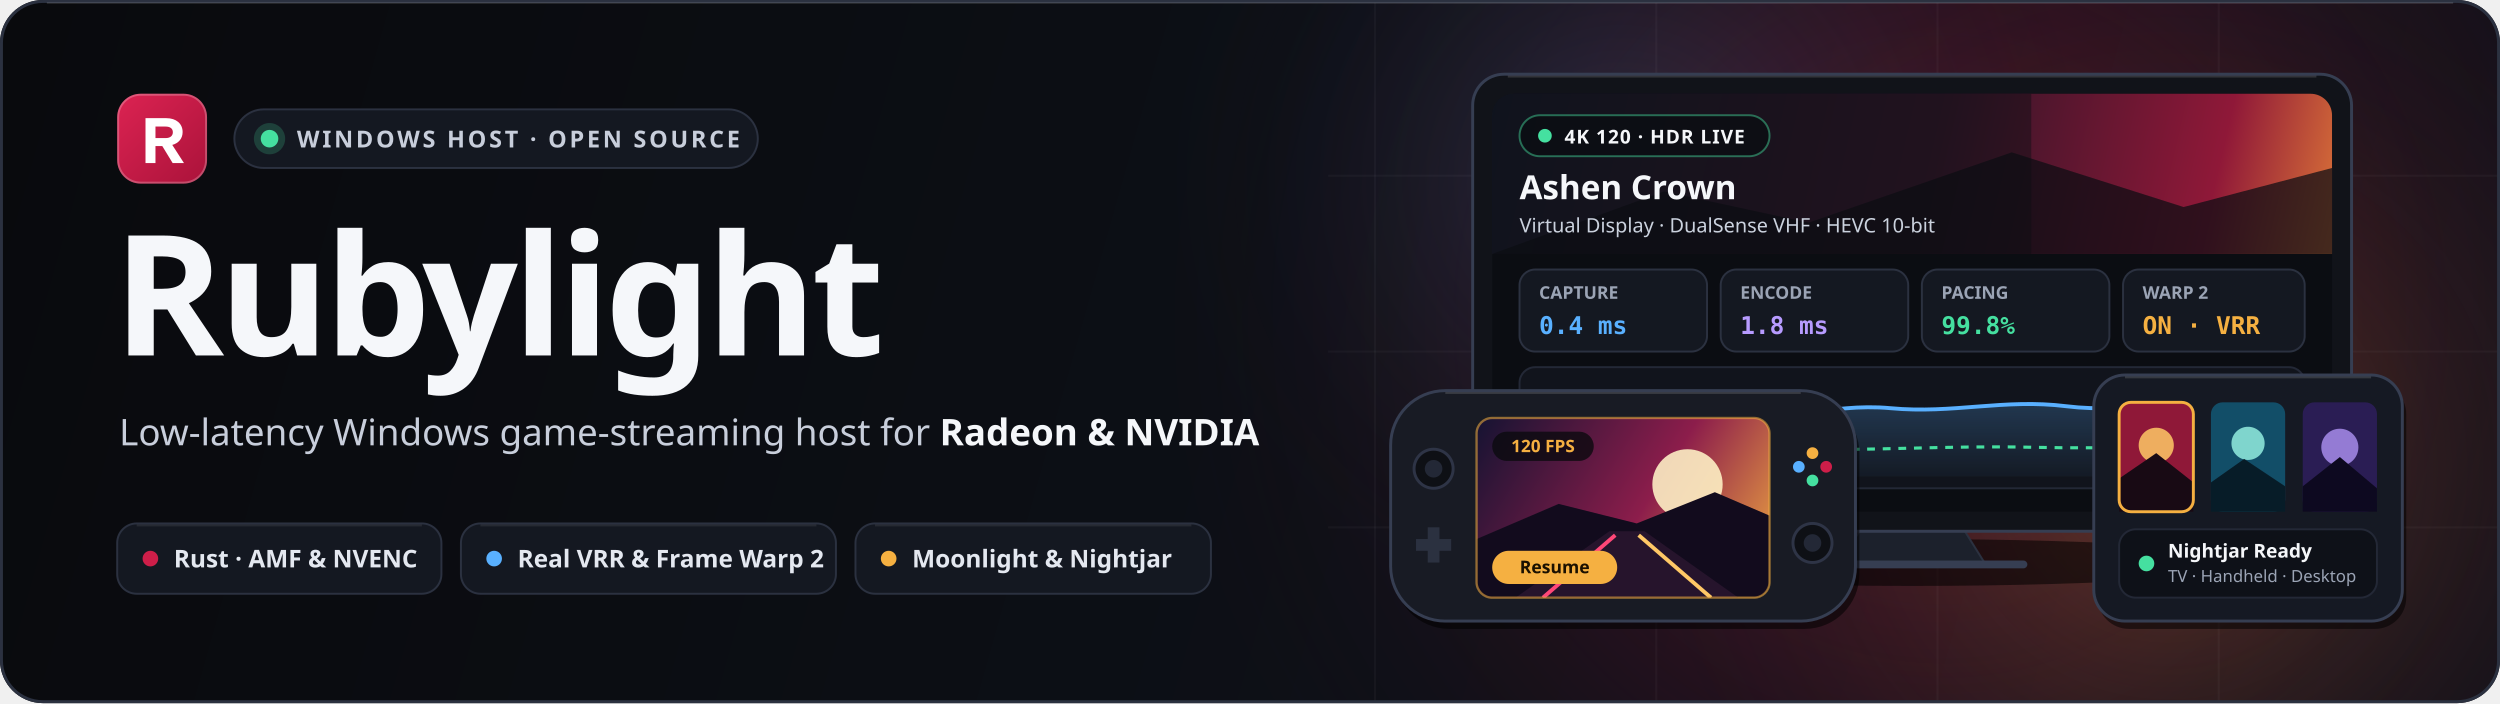
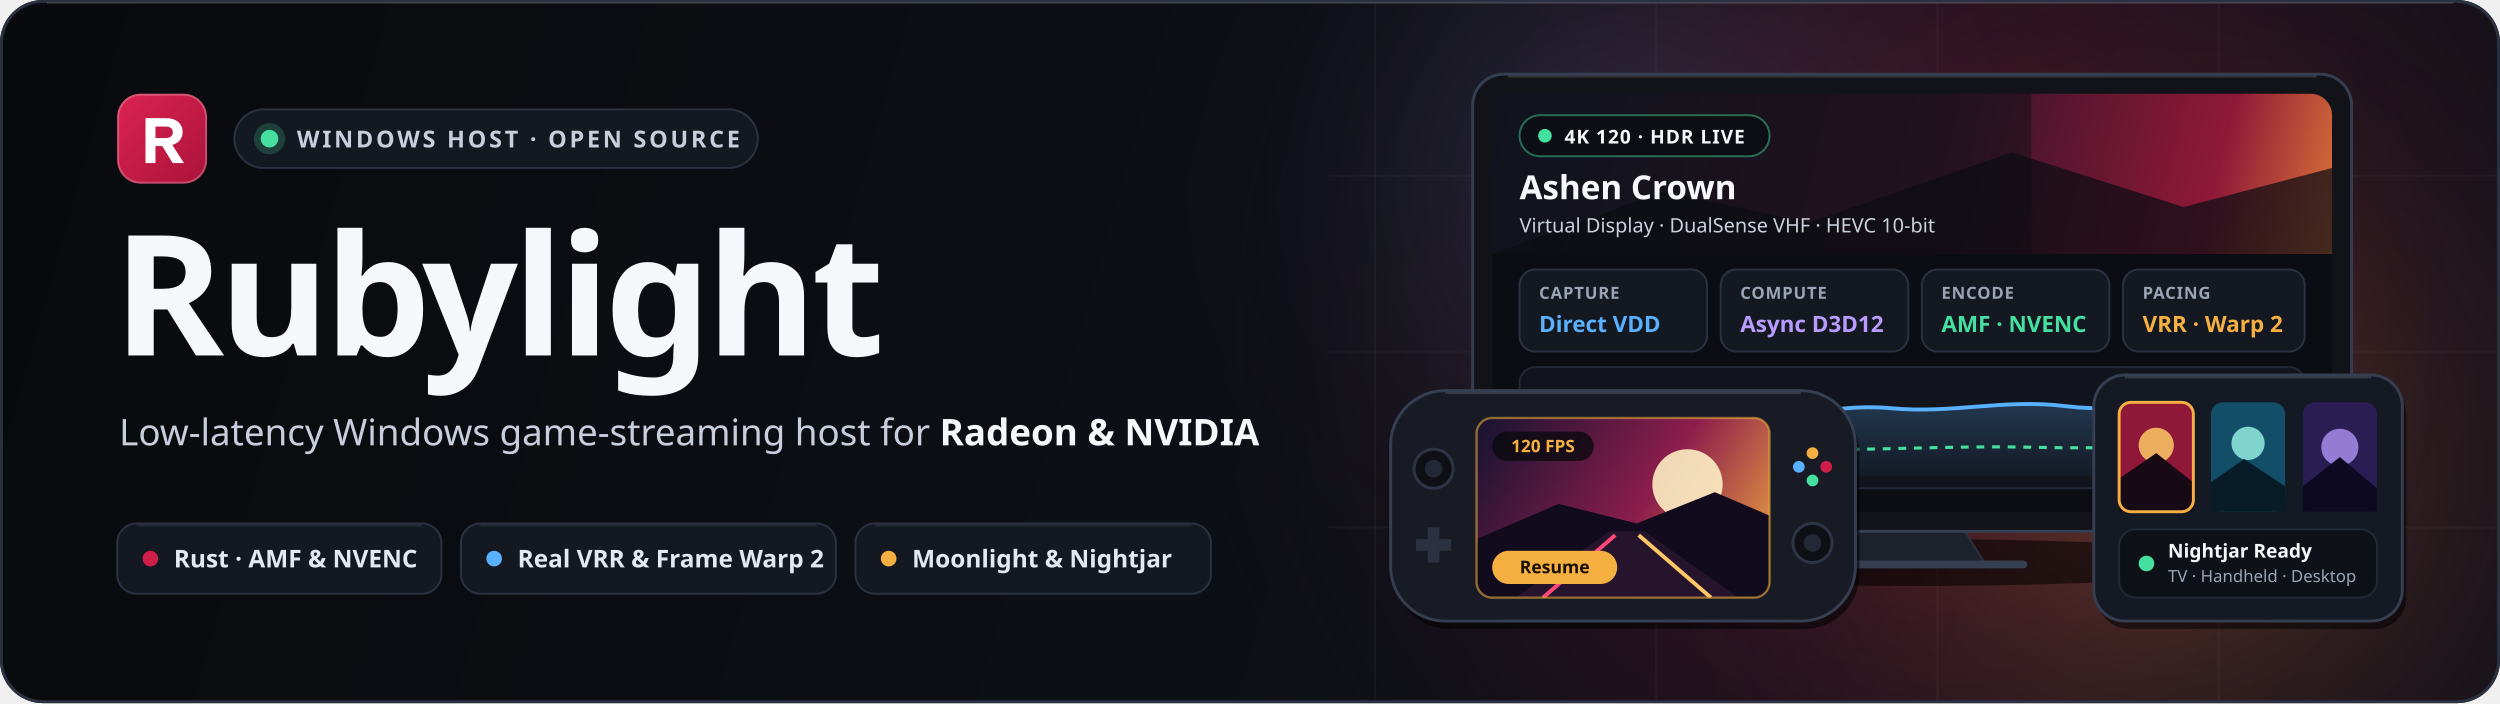
<svg xmlns="http://www.w3.org/2000/svg" width="1280" height="360" viewBox="0 0 1280 360" role="img" aria-labelledby="title desc">
  <defs>
    <linearGradient id="canvas" x1="0" y1="0" x2="1280" y2="360" gradientUnits="userSpaceOnUse">
      <stop offset="0" stop-color="#090A0D" />
      <stop offset="0.58" stop-color="#0D1017" />
      <stop offset="1" stop-color="#13111A" />
    </linearGradient>
    <radialGradient id="rubyKey" cx="995" cy="164" r="420" gradientUnits="userSpaceOnUse">
      <stop offset="0" stop-color="#CE1E49" stop-opacity="0.34" />
      <stop offset="0.52" stop-color="#CE1E49" stop-opacity="0.11" />
      <stop offset="1" stop-color="#090A0D" stop-opacity="0" />
    </radialGradient>
    <radialGradient id="amberRim" cx="1110" cy="240" r="280" gradientUnits="userSpaceOnUse">
      <stop offset="0" stop-color="#F5B041" stop-opacity="0.22" />
      <stop offset="1" stop-color="#090A0D" stop-opacity="0" />
    </radialGradient>
    <radialGradient id="cyanRim" cx="830" cy="92" r="250" gradientUnits="userSpaceOnUse">
      <stop offset="0" stop-color="#59B0FF" stop-opacity="0.16" />
      <stop offset="1" stop-color="#090A0D" stop-opacity="0" />
    </radialGradient>
    <linearGradient id="markGrad" x1="60" y1="48" x2="108" y2="96" gradientUnits="userSpaceOnUse">
      <stop offset="0" stop-color="#DC2352" />
      <stop offset="1" stop-color="#A81239" />
    </linearGradient>
    <linearGradient id="stageArt" x1="764" y1="48" x2="1194" y2="148" gradientUnits="userSpaceOnUse">
      <stop offset="0" stop-color="#131826" />
      <stop offset="0.52" stop-color="#331528" />
      <stop offset="0.84" stop-color="#8F1838" />
      <stop offset="1" stop-color="#E07A38" />
    </linearGradient>
    <linearGradient id="handheldArt" x1="756" y1="214" x2="906" y2="306" gradientUnits="userSpaceOnUse">
      <stop offset="0" stop-color="#151332" />
      <stop offset="0.55" stop-color="#8C1D4B" />
      <stop offset="1" stop-color="#F5B041" />
    </linearGradient>
    <linearGradient id="waveArea" x1="0" y1="196" x2="0" y2="252" gradientUnits="userSpaceOnUse">
      <stop offset="0" stop-color="#59B0FF" stop-opacity="0.28" />
      <stop offset="1" stop-color="#59B0FF" stop-opacity="0" />
    </linearGradient>
    <clipPath id="bannerClip">
      <rect width="1280" height="360" rx="22" />
    </clipPath>
    <clipPath id="tvClip">
      <rect x="764" y="48" width="430" height="214" rx="11" />
    </clipPath>
    <clipPath id="hhClip">
      <rect x="756" y="214" width="150" height="92" rx="8" />
    </clipPath>
  </defs>
  <g clip-path="url(#bannerClip)">
    <rect width="1280" height="360" fill="url(#canvas)" />
    <rect width="1280" height="360" fill="url(#rubyKey)" />
    <rect width="1280" height="360" fill="url(#amberRim)" />
    <rect width="1280" height="360" fill="url(#cyanRim)" />
    <g stroke="#FFFFFF" stroke-opacity="0.035" stroke-width="1">
      <line x1="704" y1="0" x2="704" y2="360" />
      <line x1="848" y1="0" x2="848" y2="360" />
      <line x1="992" y1="0" x2="992" y2="360" />
      <line x1="1136" y1="0" x2="1136" y2="360" />
      <line x1="680" y1="90" x2="1280" y2="90" />
      <line x1="680" y1="180" x2="1280" y2="180" />
      <line x1="680" y1="270" x2="1280" y2="270" />
    </g>
    <rect x="60" y="48" width="46" height="46" rx="12" fill="url(#markGrad)" />
    <rect x="60.5" y="48.5" width="45" height="45" rx="11.5" fill="none" stroke="#FFFFFF" stroke-opacity="0.24" />
    <path d="M74.5 60.5H85.2C90.2 60.5 93.5 63.3 93.5 67.6C93.5 70.9 91.5 73.3 88.2 74.2L94.2 83.5H88.4L83.1 74.8H79.6V83.5H74.5V60.5ZM79.6 64.8V70.7H84.8C87.2 70.7 88.5 69.5 88.5 67.7C88.5 65.9 87.2 64.8 84.8 64.8H79.6Z" fill="#FFFFFF" />
    <rect x="120" y="56" width="268" height="30" rx="15" fill="#141821" stroke="#2B3140" />
    <circle cx="138" cy="71" r="4.5" fill="#45E0A0" />
    <circle cx="138" cy="71" r="8" fill="#45E0A0" opacity="0.2" />
    <text x="152" y="75.5" fill="#C8CEDB" font-family="Segoe UI Variable Text, Figtree, Segoe UI, system-ui, sans-serif" font-size="12" font-weight="600" letter-spacing="1.4">WINDOWS HOST · OPEN SOURCE</text>
    <text x="58" y="182" fill="#F5F7FA" font-family="Segoe UI Variable Display, Figtree, Segoe UI, system-ui, sans-serif" font-size="86" font-weight="750" letter-spacing="-2.6">Rubylight</text>
    <text x="61" y="228" fill="#C8CEDB" font-family="Segoe UI Variable Text, Figtree, Segoe UI, system-ui, sans-serif" font-size="18.8" font-weight="450">Low-latency Windows game-streaming host for <tspan fill="#F5F7FA" font-weight="650">Radeon &amp; NVIDIA</tspan>
    </text>
    <g font-family="Segoe UI Variable Text, Figtree, Segoe UI, system-ui, sans-serif" font-size="12.5" font-weight="600" fill="#E4E8F0">
      <rect x="60" y="268" width="166" height="36" rx="10" fill="#141821" stroke="#2B3140" />
      <line x1="70" y1="269" x2="216" y2="269" stroke="#FFFFFF" stroke-opacity="0.08" />
      <circle cx="77" cy="286" r="4" fill="#CE1E49" />
      <text x="89" y="290.5">Rust · AMF &amp; NVENC</text>
      <rect x="236" y="268" width="192" height="36" rx="10" fill="#141821" stroke="#2B3140" />
      <line x1="246" y1="269" x2="418" y2="269" stroke="#FFFFFF" stroke-opacity="0.08" />
      <circle cx="253" cy="286" r="4" fill="#59B0FF" />
      <text x="265" y="290.5">Real VRR &amp; Frame Warp 2</text>
      <rect x="438" y="268" width="182" height="36" rx="10" fill="#141821" stroke="#2B3140" />
      <line x1="448" y1="269" x2="610" y2="269" stroke="#FFFFFF" stroke-opacity="0.08" />
      <circle cx="455" cy="286" r="4" fill="#F5B041" />
      <text x="467" y="290.5">Moonlight &amp; Nightjar</text>
    </g>
    <ellipse cx="979" cy="288" rx="180" ry="12" fill="#000000" opacity="0.55" />
    <path d="M952 272H1006L1016 288H942Z" fill="#1C212C" stroke="#2B3140" />
    <rect x="920" y="287" width="118" height="4" rx="2" fill="#363E52" />
    <rect x="754" y="38" width="450" height="234" rx="16" fill="#111319" stroke="#363E52" stroke-width="1.5" />
    <line x1="772" y1="39.2" x2="1186" y2="39.2" stroke="#FFFFFF" stroke-opacity="0.14" />
    <g clip-path="url(#tvClip)">
      <rect x="764" y="48" width="430" height="214" fill="#0B0D12" />
      <rect x="764" y="48" width="430" height="82" fill="url(#stageArt)" />
      <path d="M764 130L852 98L926 114L1030 78L1118 106L1194 86V130Z" fill="#0B0D12" opacity="0.72" />
      <rect x="764" y="48" width="276" height="82" fill="#0B0D12" opacity="0.45" />
      <rect x="778" y="59" width="128" height="21" rx="10.5" fill="#0B0D12" fill-opacity="0.8" stroke="#45E0A0" stroke-opacity="0.45" />
      <circle cx="791" cy="69.5" r="3.5" fill="#45E0A0" />
      <text x="801" y="73.5" fill="#F5F7FA" font-family="Segoe UI, system-ui, sans-serif" font-size="9.8" font-weight="700" letter-spacing="0.5">4K 120 · HDR LIVE</text>
      <text x="778" y="102" fill="#F5F7FA" font-family="Segoe UI, system-ui, sans-serif" font-size="17" font-weight="700">Ashen Crown</text>
      <text x="778" y="119" fill="#CBD2DE" font-family="Segoe UI, system-ui, sans-serif" font-size="10.2">Virtual Display · DualSense VHF · HEVC 10-bit</text>
-       <g font-family="Cascadia Mono, Consolas, monospace">
+       <g font-family="Segoe UI, system-ui, sans-serif">
        <rect x="778" y="138" width="96" height="42" rx="8" fill="#141821" stroke="#2B3140" />
-         <text x="788" y="153" fill="#9BA4B5" font-family="Segoe UI, sans-serif" font-size="9" font-weight="600">CAPTURE</text>
-         <text x="788" y="171" fill="#59B0FF" font-size="12.5" font-weight="700">0.4 ms</text>
+         <text x="788" y="153" fill="#9BA4B5" font-size="8.6" font-weight="600" letter-spacing="0.4">CAPTURE</text>
+         <text x="788" y="170" fill="#59B0FF" font-size="11.5" font-weight="700">Direct VDD</text>
        <rect x="881" y="138" width="96" height="42" rx="8" fill="#141821" stroke="#2B3140" />
-         <text x="891" y="153" fill="#9BA4B5" font-family="Segoe UI, sans-serif" font-size="9" font-weight="600">ENCODE</text>
-         <text x="891" y="171" fill="#B79BFF" font-size="12.5" font-weight="700">1.8 ms</text>
+         <text x="891" y="153" fill="#9BA4B5" font-size="8.6" font-weight="600" letter-spacing="0.4">COMPUTE</text>
+         <text x="891" y="170" fill="#B79BFF" font-size="11.5" font-weight="700">Async D3D12</text>
        <rect x="984" y="138" width="96" height="42" rx="8" fill="#141821" stroke="#2B3140" />
-         <text x="994" y="153" fill="#9BA4B5" font-family="Segoe UI, sans-serif" font-size="9" font-weight="600">PACING</text>
-         <text x="994" y="171" fill="#45E0A0" font-size="12.5" font-weight="700">99.8%</text>
+         <text x="994" y="153" fill="#9BA4B5" font-size="8.6" font-weight="600" letter-spacing="0.4">ENCODE</text>
+         <text x="994" y="170" fill="#45E0A0" font-size="11.5" font-weight="700">AMF · NVENC</text>
        <rect x="1087" y="138" width="93" height="42" rx="8" fill="#141821" stroke="#2B3140" />
-         <text x="1097" y="153" fill="#9BA4B5" font-family="Segoe UI, sans-serif" font-size="9" font-weight="600">WARP 2</text>
-         <text x="1097" y="171" fill="#F5B041" font-size="12.5" font-weight="700">ON · VRR</text>
+         <text x="1097" y="153" fill="#9BA4B5" font-size="8.6" font-weight="600" letter-spacing="0.4">PACING</text>
+         <text x="1097" y="170" fill="#F5B041" font-size="11.5" font-weight="700">VRR · Warp 2</text>
      </g>
      <rect x="778" y="188" width="402" height="62" rx="8" fill="#11141C" stroke="#232836" />
      <path d="M788 222C820 218 846 210 878 214C910 218 936 206 968 209C1000 212 1026 204 1058 208C1090 212 1126 203 1170 206V244H788Z" fill="url(#waveArea)" />
      <path d="M788 222C820 218 846 210 878 214C910 218 936 206 968 209C1000 212 1026 204 1058 208C1090 212 1126 203 1170 206" fill="none" stroke="#59B0FF" stroke-width="2" stroke-linecap="round" />
      <path d="M788 232C830 231 872 229 914 230C956 231 998 228 1040 229C1082 230 1126 228 1170 228" fill="none" stroke="#45E0A0" stroke-width="1.6" stroke-dasharray="4 4" />
    </g>
    <rect x="714" y="204" width="238" height="118" rx="28" fill="#000000" opacity="0.54" />
    <rect x="712" y="200" width="238" height="118" rx="28" fill="#181B24" stroke="#363E52" stroke-width="1.5" />
    <line x1="740" y1="201.2" x2="922" y2="201.2" stroke="#FFFFFF" stroke-opacity="0.14" />
    <circle cx="734" cy="240" r="10" fill="#0E1015" stroke="#2E3446" stroke-width="1.5" />
    <circle cx="734" cy="240" r="4.5" fill="#232836" />
    <path d="M731 270h6v6h6v6h-6v6h-6v-6h-6v-6h6z" fill="#2B3140" />
    <circle cx="928" cy="278" r="10" fill="#0E1015" stroke="#2E3446" stroke-width="1.5" />
    <circle cx="928" cy="278" r="4.5" fill="#232836" />
    <circle cx="928" cy="232" r="3" fill="#F5B041" />
    <circle cx="935" cy="239" r="3" fill="#CE1E49" />
    <circle cx="921" cy="239" r="3" fill="#59B0FF" />
    <circle cx="928" cy="246" r="3" fill="#45E0A0" />
    <g clip-path="url(#hhClip)">
      <rect x="756" y="214" width="150" height="92" fill="url(#handheldArt)" />
      <circle cx="864" cy="248" r="18" fill="#FFF2C6" opacity="0.88" />
      <path d="M756 276L798 258L838 268L878 252L906 264V306H756Z" fill="#120B1D" />
      <path d="M824 272L842 272L890 306H776Z" fill="#26142C" />
      <line x1="827" y1="274" x2="790" y2="306" stroke="#FF4778" stroke-width="2" />
      <line x1="839" y1="274" x2="876" y2="306" stroke="#FFC866" stroke-width="2" />
      <rect x="764" y="221" width="52" height="15" rx="7.5" fill="#090A0D" fill-opacity="0.78" />
      <text x="790" y="231.5" text-anchor="middle" fill="#F5B041" font-family="Segoe UI, sans-serif" font-size="8.8" font-weight="700">120 FPS</text>
      <rect x="764" y="282" width="64" height="17" rx="8.5" fill="#F5B041" />
      <text x="796" y="293.5" text-anchor="middle" fill="#1A1000" font-family="Segoe UI, sans-serif" font-size="9" font-weight="700">Resume</text>
    </g>
    <rect x="756" y="214" width="150" height="92" rx="8" fill="none" stroke="#F5B041" stroke-opacity="0.55" stroke-width="1.2" />
    <rect x="1074" y="196" width="158" height="126" rx="16" fill="#000000" opacity="0.52" />
    <rect x="1072" y="192" width="158" height="126" rx="16" fill="#151923" stroke="#363E52" stroke-width="1.5" />
    <line x1="1088" y1="193.2" x2="1214" y2="193.2" stroke="#FFFFFF" stroke-opacity="0.14" />
    <rect x="1085" y="206" width="38" height="56" rx="6" fill="#8F1838" />
    <circle cx="1104" cy="228" r="9" fill="#FFC866" opacity="0.85" />
    <path d="M1085 245L1104 232L1123 247V262H1085Z" fill="#180A14" />
    <rect x="1085" y="206" width="38" height="56" rx="6" fill="none" stroke="#F5B041" stroke-width="1.5" />
    <rect x="1132" y="206" width="38" height="56" rx="6" fill="#124E68" />
    <circle cx="1151" cy="227" r="8.5" fill="#9AF6E6" opacity="0.8" />
    <path d="M1132 247L1149 235L1170 249V262H1132Z" fill="#071C28" />
    <rect x="1179" y="206" width="38" height="56" rx="6" fill="#2A1D54" />
    <circle cx="1198" cy="229" r="9.5" fill="#B79BFF" opacity="0.75" />
    <path d="M1179 249L1198 234L1217 250V262H1179Z" fill="#0D0920" />
    <rect x="1085" y="271" width="132" height="35" rx="8.5" fill="#0E1118" stroke="#232836" />
    <circle cx="1099" cy="288.5" r="4" fill="#45E0A0" />
    <text x="1110" y="285.5" fill="#F5F7FA" font-family="Segoe UI, sans-serif" font-size="9.8" font-weight="700">Nightjar Ready</text>
    <text x="1110" y="298" fill="#9BA4B5" font-family="Segoe UI, sans-serif" font-size="8.6">TV · Handheld · Desktop</text>
  </g>
  <rect x="0.75" y="0.75" width="1278.5" height="358.5" rx="21.25" fill="none" stroke="#2B3140" stroke-width="1.5" />
  <path d="M24 1.5H1256" stroke="#FFFFFF" stroke-opacity="0.12" stroke-width="1" />
</svg>
